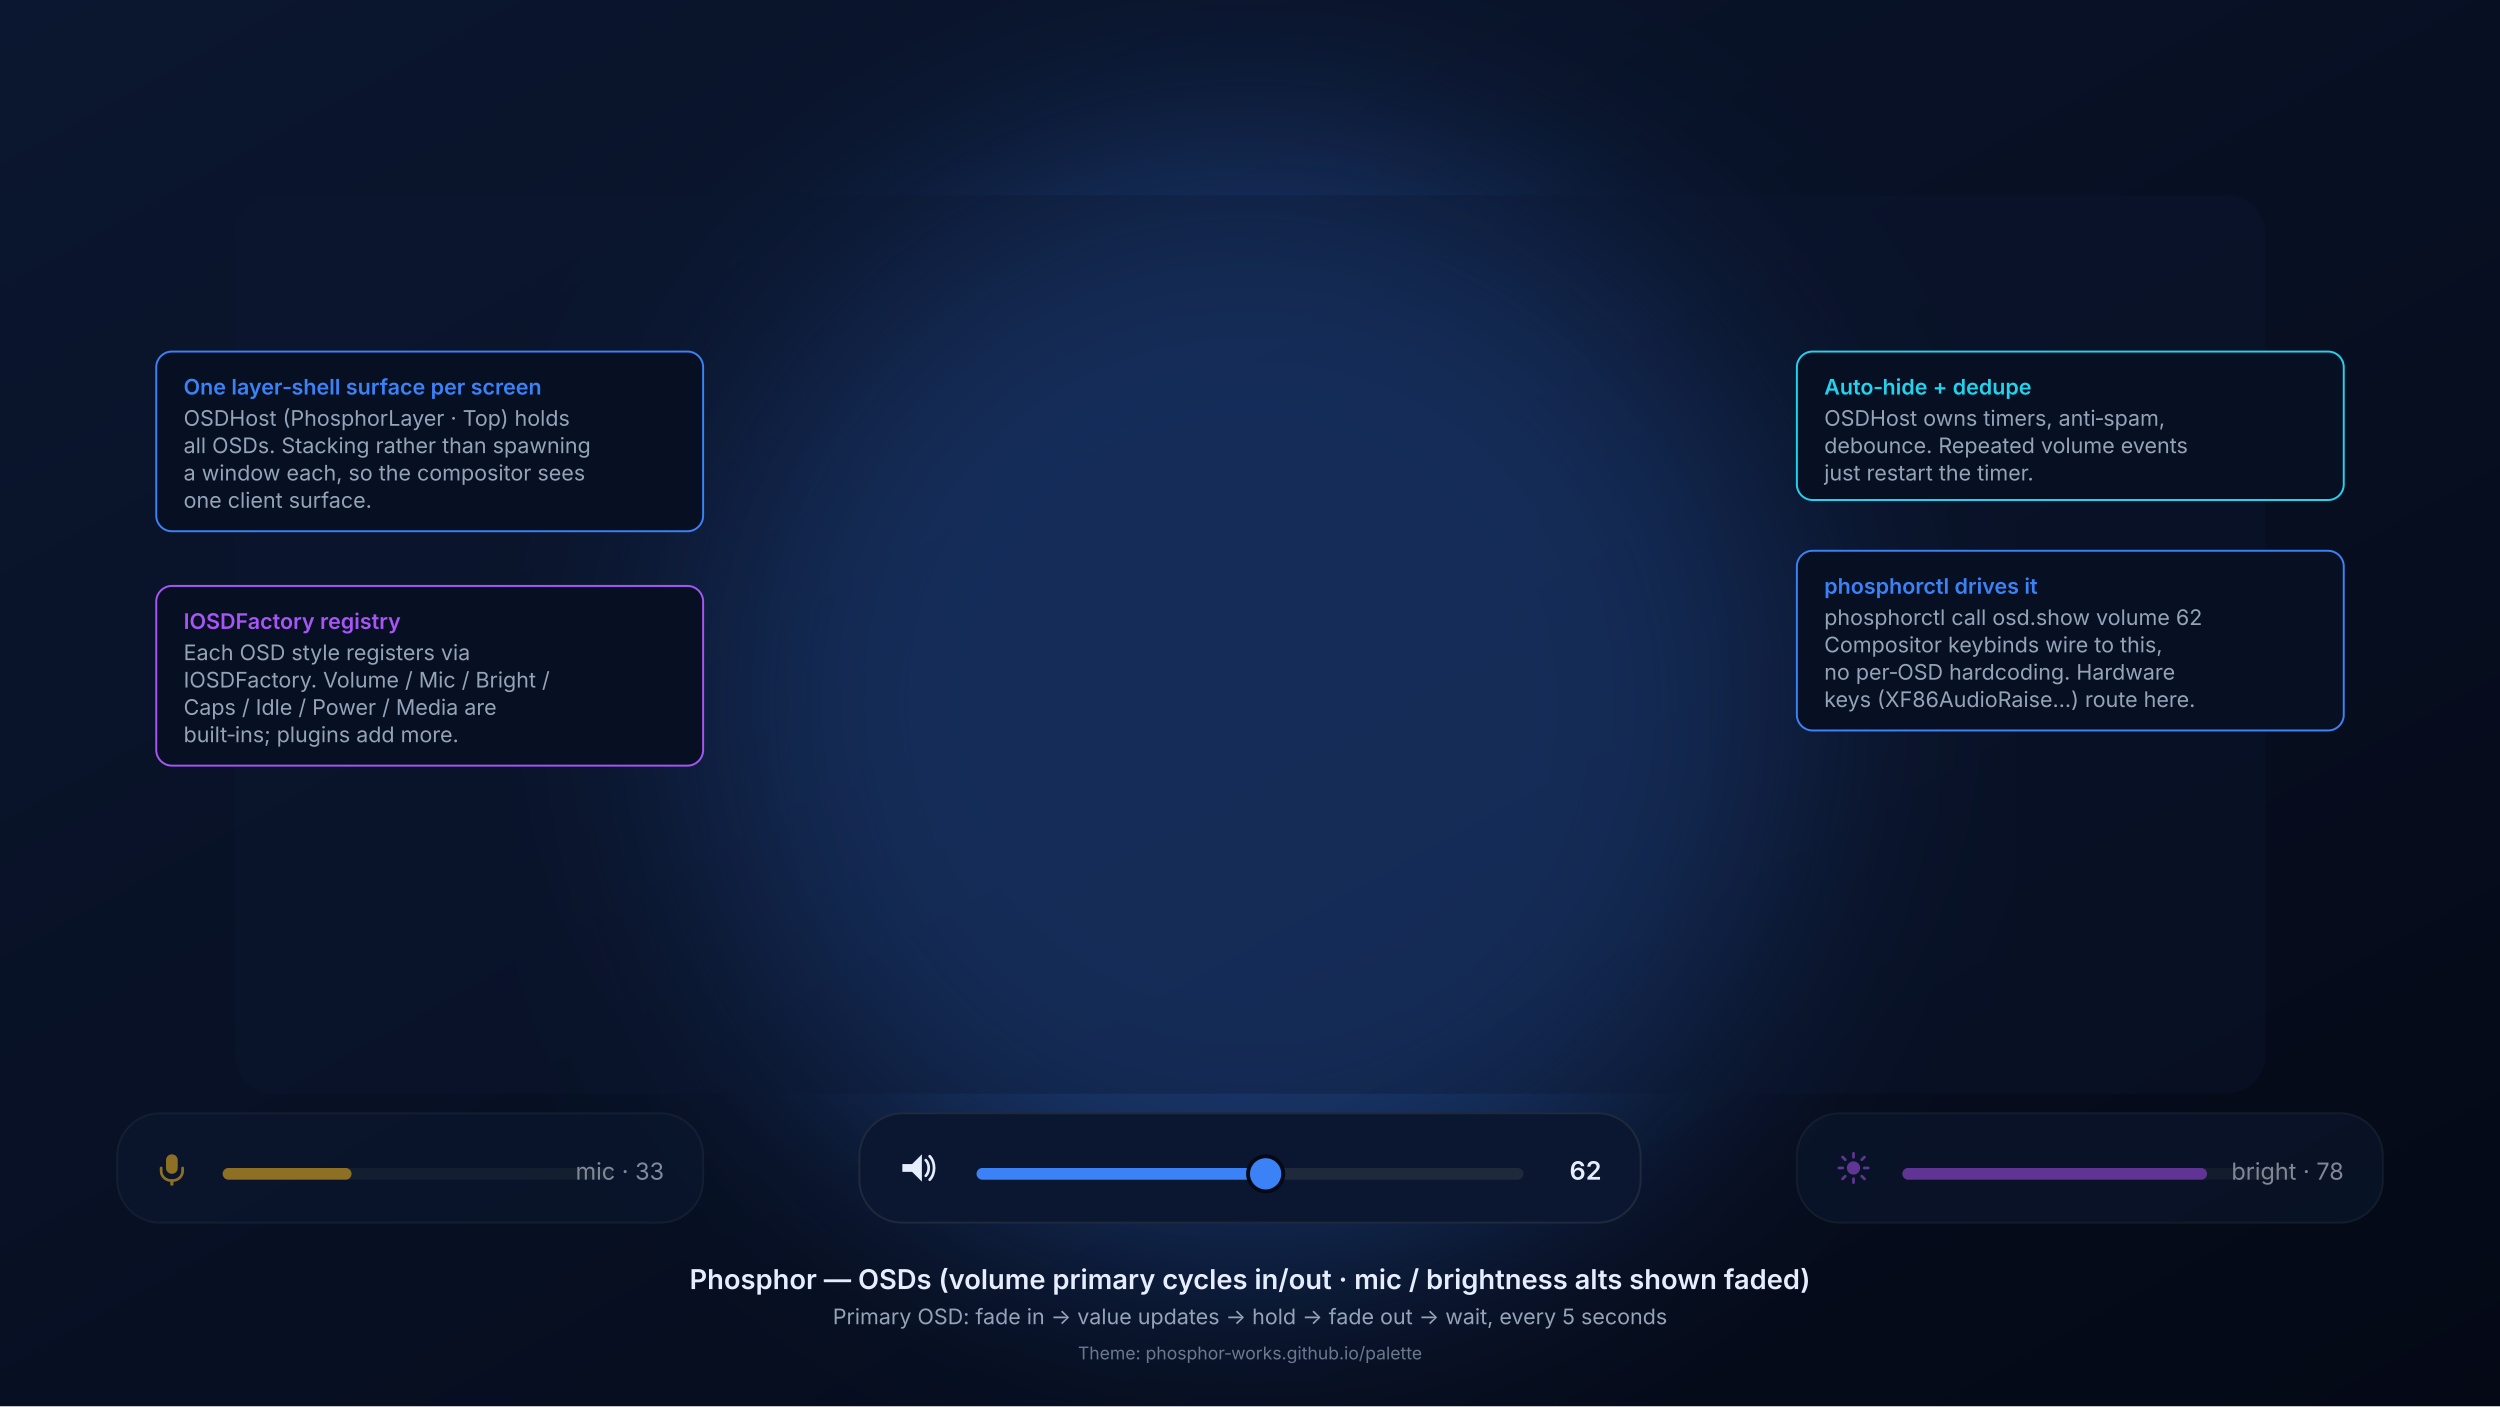
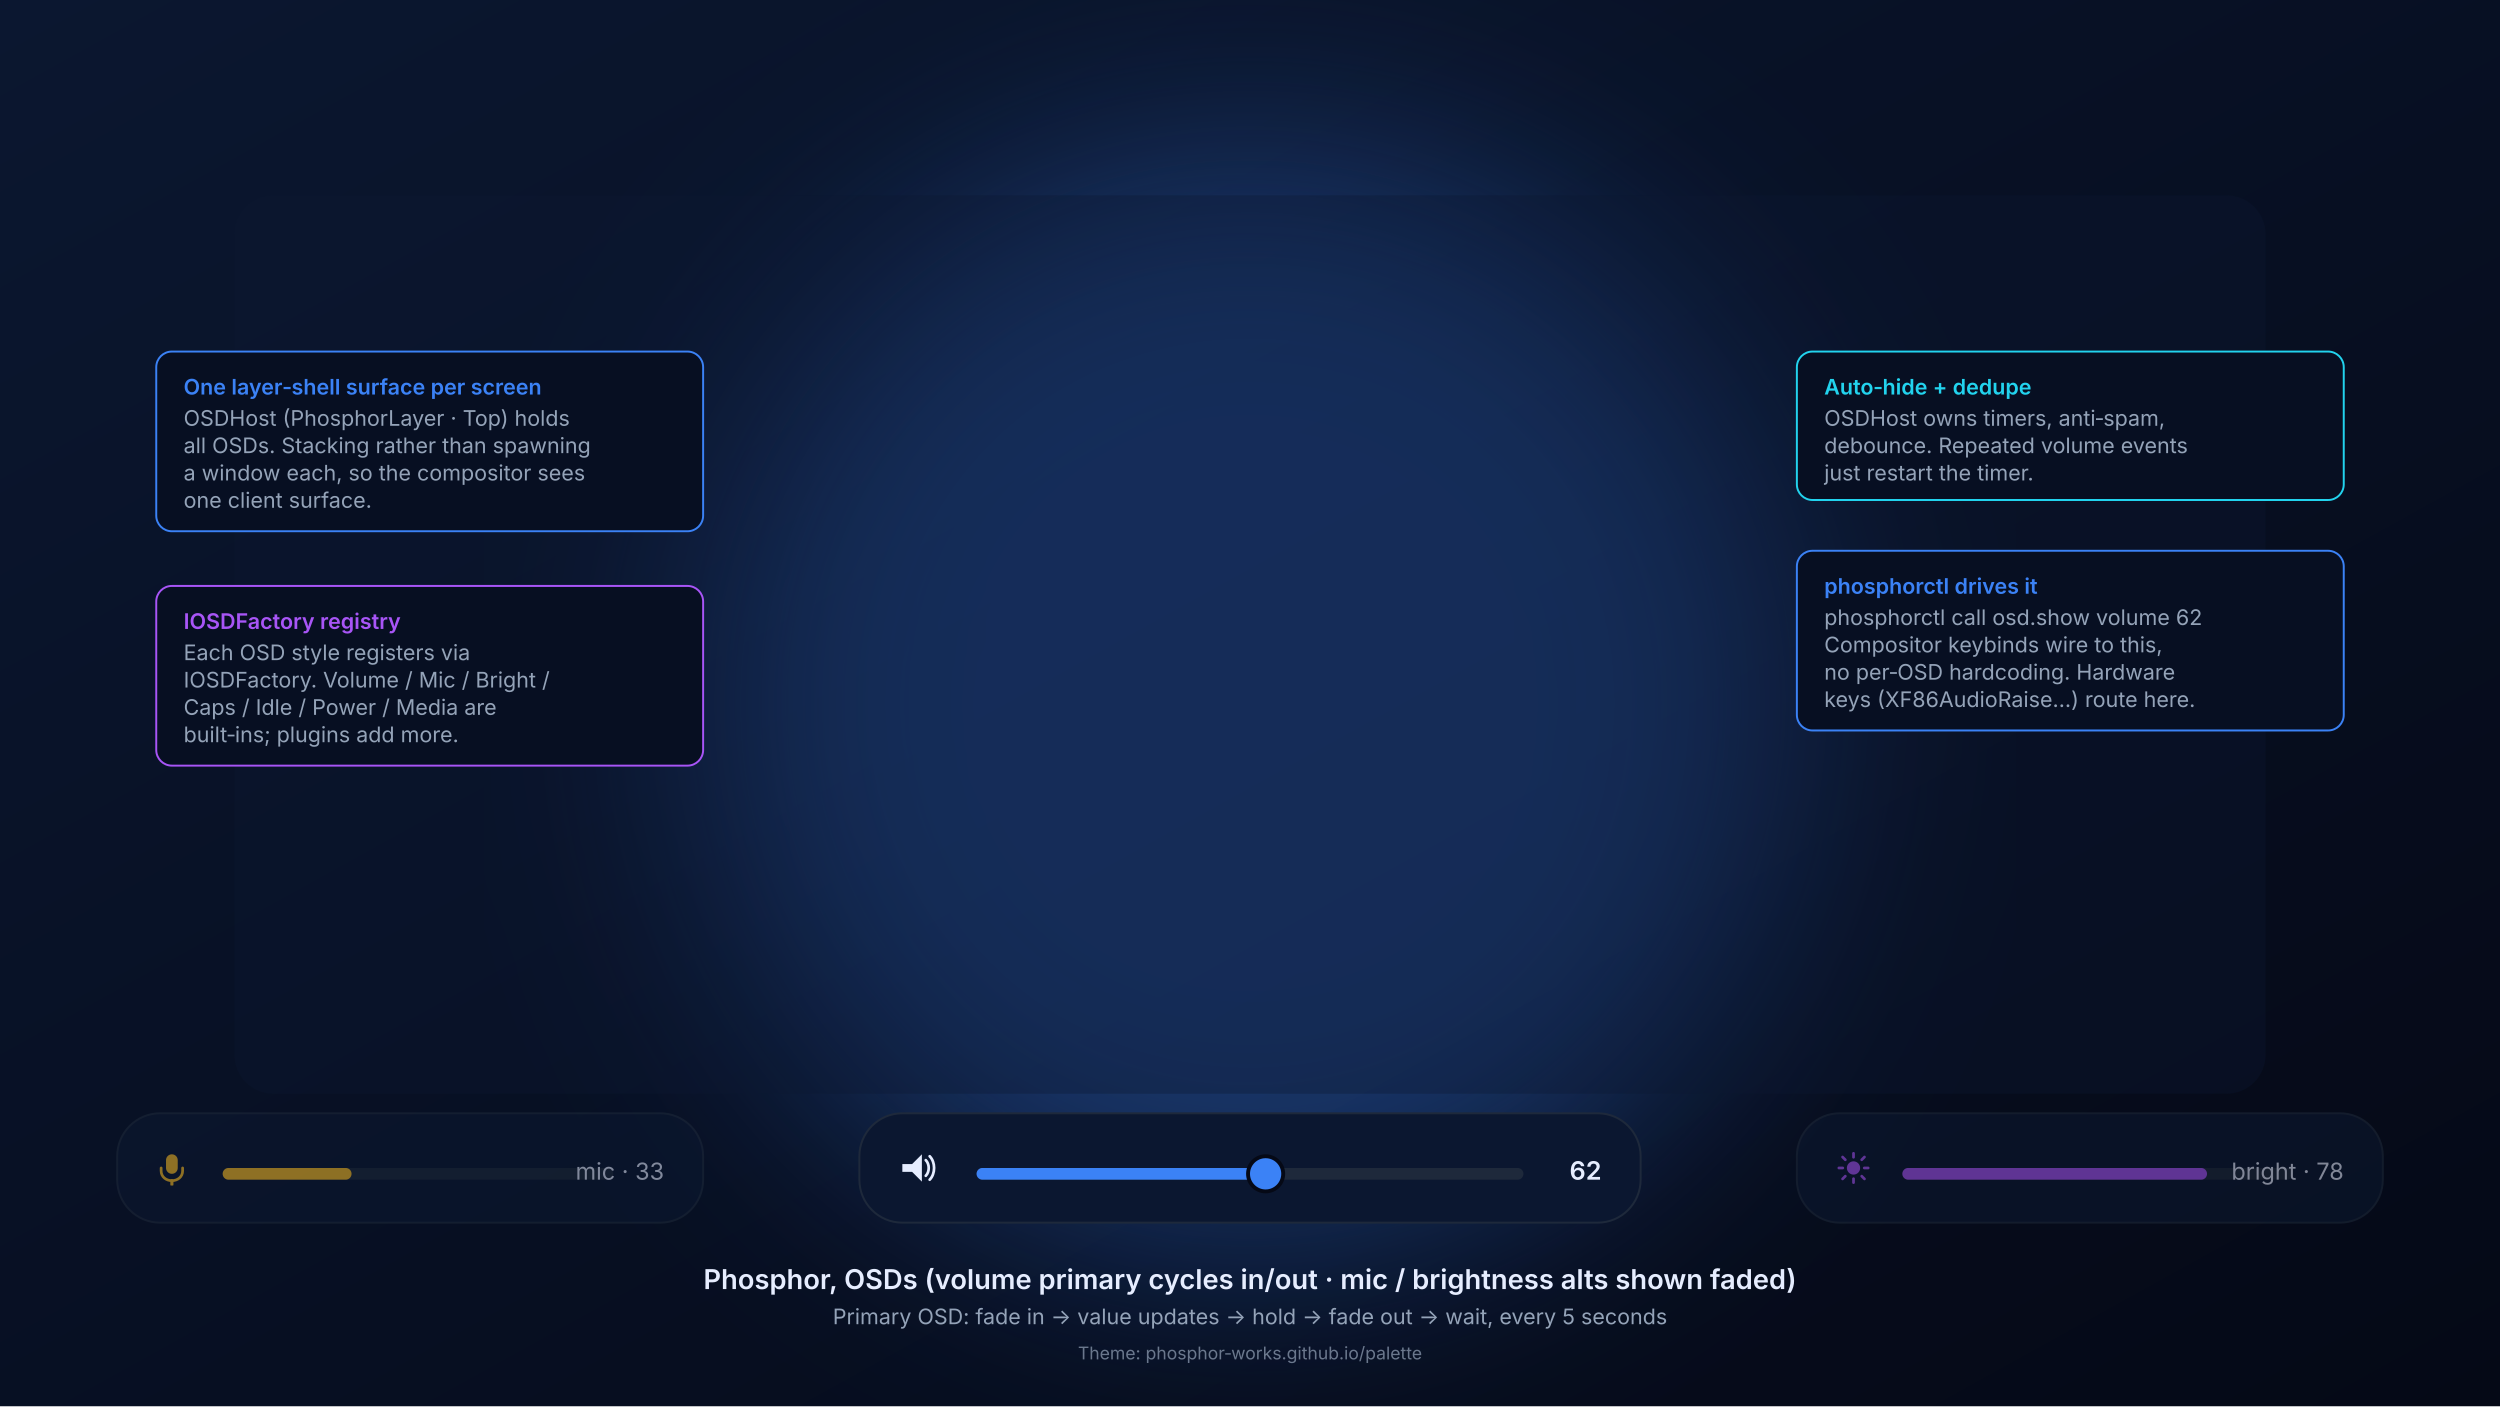
<svg xmlns="http://www.w3.org/2000/svg" viewBox="0 0 1280 720" font-family="Inter, system-ui, sans-serif">
  <defs>
    <linearGradient id="wp" x1="0" y1="0" x2="1" y2="1">
      <stop offset="0" stop-color="#0B1730" />
      <stop offset=".55" stop-color="#070F22" />
      <stop offset="1" stop-color="#050916" />
    </linearGradient>
    <filter id="blur" x="-20%" y="-20%" width="140%" height="140%">
      <feGaussianBlur stdDeviation="60" />
    </filter>
    <symbol id="i-vol" viewBox="0 0 22 18">
      <path d="M 2 7 H 7 L 12 2 V 16 L 7 11 H 2 Z" fill="currentColor" />
      <path d="M 14 5 C 16 7, 16 11, 14 13" fill="none" stroke="currentColor" stroke-width="1.4" stroke-linecap="round" />
      <path d="M 16 3 C 19 6, 19 12, 16 15" fill="none" stroke="currentColor" stroke-width="1.4" stroke-linecap="round" />
    </symbol>
    <symbol id="i-mic" viewBox="0 0 16 18">
      <rect x="5" y="2" width="6" height="10" rx="3" fill="currentColor" />
      <path d="M 2.5 9 V 10.5 C 2.5 13.5, 5 15.5, 8 15.5 S 13.5 13.5, 13.5 10.5 V 9" fill="none" stroke="currentColor" stroke-width="1.4" stroke-linecap="round" />
      <line x1="8" y1="15.5" x2="8" y2="17.5" stroke="currentColor" stroke-width="1.6" stroke-linecap="round" />
    </symbol>
    <symbol id="i-sun" viewBox="0 0 18 18">
      <circle cx="9" cy="9" r="3.4" fill="currentColor" />
      <g stroke="currentColor" stroke-width="1.4" stroke-linecap="round">
        <line x1="9" y1="1.5" x2="9" y2="3.5" />
        <line x1="9" y1="14.5" x2="9" y2="16.5" />
        <line x1="1.5" y1="9" x2="3.5" y2="9" />
        <line x1="14.5" y1="9" x2="16.5" y2="9" />
        <line x1="3.4" y1="3.4" x2="4.8" y2="4.8" />
        <line x1="13.2" y1="13.2" x2="14.6" y2="14.6" />
        <line x1="3.4" y1="14.6" x2="4.8" y2="13.2" />
        <line x1="13.2" y1="4.8" x2="14.6" y2="3.4" />
      </g>
    </symbol>
  </defs>
  <rect width="1280" height="720" fill="url(#wp)" />
  <g opacity=".35" filter="url(#blur)">
    <circle cx="640" cy="360" r="280" fill="#3B82F6" />
  </g>
  <rect x="120" y="100" width="1040" height="460" rx="20" fill="#0B1730" opacity=".35" />
  <g transform="translate(440 570)">
    <animate attributeName="opacity" values="0; 1; 1; 0; 0" keyTimes="0; 0.08; 0.7; 0.85; 1" dur="5s" repeatCount="indefinite" />
    <rect width="400" height="56" rx="22" fill="#0B1730" stroke="#1E293B" />
    <g transform="translate(20 19)" color="#E6EDFF">
      <use href="#i-vol" width="22" height="18" />
    </g>
    <g transform="translate(60 28)">
      <rect width="280" height="6" rx="3" fill="#1E293B" />
      <rect width="148" height="6" rx="3" fill="#3B82F6">
        <animate attributeName="width" values="148;174;174;174" keyTimes="0;0.4;0.7;1" dur="5s" repeatCount="indefinite" />
      </rect>
      <circle cx="148" cy="3" r="9" fill="#3B82F6" stroke="#050916" stroke-width="2">
        <animate attributeName="cx" values="148;174;174;174" keyTimes="0;0.4;0.7;1" dur="5s" repeatCount="indefinite" />
      </circle>
    </g>
    <text x="380" y="34" text-anchor="end" fill="#E6EDFF" font-size="13" font-weight="600" font-variant-numeric="tabular-nums">62</text>
  </g>
  <g transform="translate(60 570)" opacity=".55">
    <rect width="300" height="56" rx="22" fill="#0B1730" stroke="#1E293B" />
    <g transform="translate(20 19)" color="#FBBF24">
      <use href="#i-mic" width="16" height="18" />
    </g>
    <g transform="translate(54 28)">
      <rect width="200" height="6" rx="3" fill="#1E293B" />
      <rect width="66" height="6" rx="3" fill="#FBBF24" />
    </g>
    <text x="280" y="34" text-anchor="end" fill="#E6EDFF" font-size="12">mic · 33</text>
  </g>
  <g transform="translate(920 570)" opacity=".55">
    <rect width="300" height="56" rx="22" fill="#0B1730" stroke="#1E293B" />
    <g transform="translate(20 19)" color="#A855F7">
      <use href="#i-sun" width="18" height="18" />
    </g>
    <g transform="translate(54 28)">
      <rect width="200" height="6" rx="3" fill="#1E293B" />
      <rect width="156" height="6" rx="3" fill="#A855F7" />
    </g>
    <text x="280" y="34" text-anchor="end" fill="#E6EDFF" font-size="12">bright · 78</text>
  </g>
  <g font-size="11">
    <g transform="translate(80 180)">
      <rect width="280" height="92" rx="8" fill="#070F22" stroke="#3B82F6" />
      <text x="14" y="22" font-weight="600" fill="#3B82F6">One layer‑shell surface per screen</text>
      <text x="14" y="38" fill="#94A3B8">OSDHost (PhosphorLayer · Top) holds</text>
      <text x="14" y="52" fill="#94A3B8">all OSDs. Stacking rather than spawning</text>
      <text x="14" y="66" fill="#94A3B8">a window each, so the compositor sees</text>
      <text x="14" y="80" fill="#94A3B8">one client surface.</text>
    </g>
    <g transform="translate(80 300)">
      <rect width="280" height="92" rx="8" fill="#070F22" stroke="#A855F7" />
      <text x="14" y="22" font-weight="600" fill="#A855F7">IOSDFactory registry</text>
      <text x="14" y="38" fill="#94A3B8">Each OSD style registers via</text>
      <text x="14" y="52" fill="#94A3B8">IOSDFactory. Volume / Mic / Bright /</text>
      <text x="14" y="66" fill="#94A3B8">Caps / Idle / Power / Media are</text>
      <text x="14" y="80" fill="#94A3B8">built‑ins; plugins add more.</text>
    </g>
    <g transform="translate(920 180)">
      <rect width="280" height="76" rx="8" fill="#070F22" stroke="#22D3EE" />
      <text x="14" y="22" font-weight="600" fill="#22D3EE">Auto‑hide + dedupe</text>
      <text x="14" y="38" fill="#94A3B8">OSDHost owns timers, anti‑spam,</text>
      <text x="14" y="52" fill="#94A3B8">debounce. Repeated volume events</text>
      <text x="14" y="66" fill="#94A3B8">just restart the timer.</text>
    </g>
    <g transform="translate(920 282)">
      <rect width="280" height="92" rx="8" fill="#070F22" stroke="#3B82F6" />
      <text x="14" y="22" font-weight="600" fill="#3B82F6">phosphorctl drives it</text>
      <text x="14" y="38" fill="#94A3B8">phosphorctl call osd.show volume 62</text>
      <text x="14" y="52" fill="#94A3B8">Compositor keybinds wire to this,</text>
      <text x="14" y="66" fill="#94A3B8">no per‑OSD hardcoding. Hardware</text>
      <text x="14" y="80" fill="#94A3B8">keys (XF86AudioRaise…) route here.</text>
    </g>
  </g>
  <text x="640" y="660" text-anchor="middle" fill="#E6EDFF" font-size="14" font-weight="600">
-     Phosphor — OSDs (volume primary cycles in/out · mic / brightness alts shown faded)
+     Phosphor, OSDs (volume primary cycles in/out · mic / brightness alts shown faded)
  </text>
  <text x="640" y="678" text-anchor="middle" fill="#94A3B8" font-size="11">
    Primary OSD: fade in → value updates → hold → fade out → wait, every 5 seconds
  </text>
  <text x="640" y="696" text-anchor="middle" fill="#94A3B8" font-size="9" opacity=".7">
    Theme: phosphor‑works.github.io/palette
  </text>
</svg>
